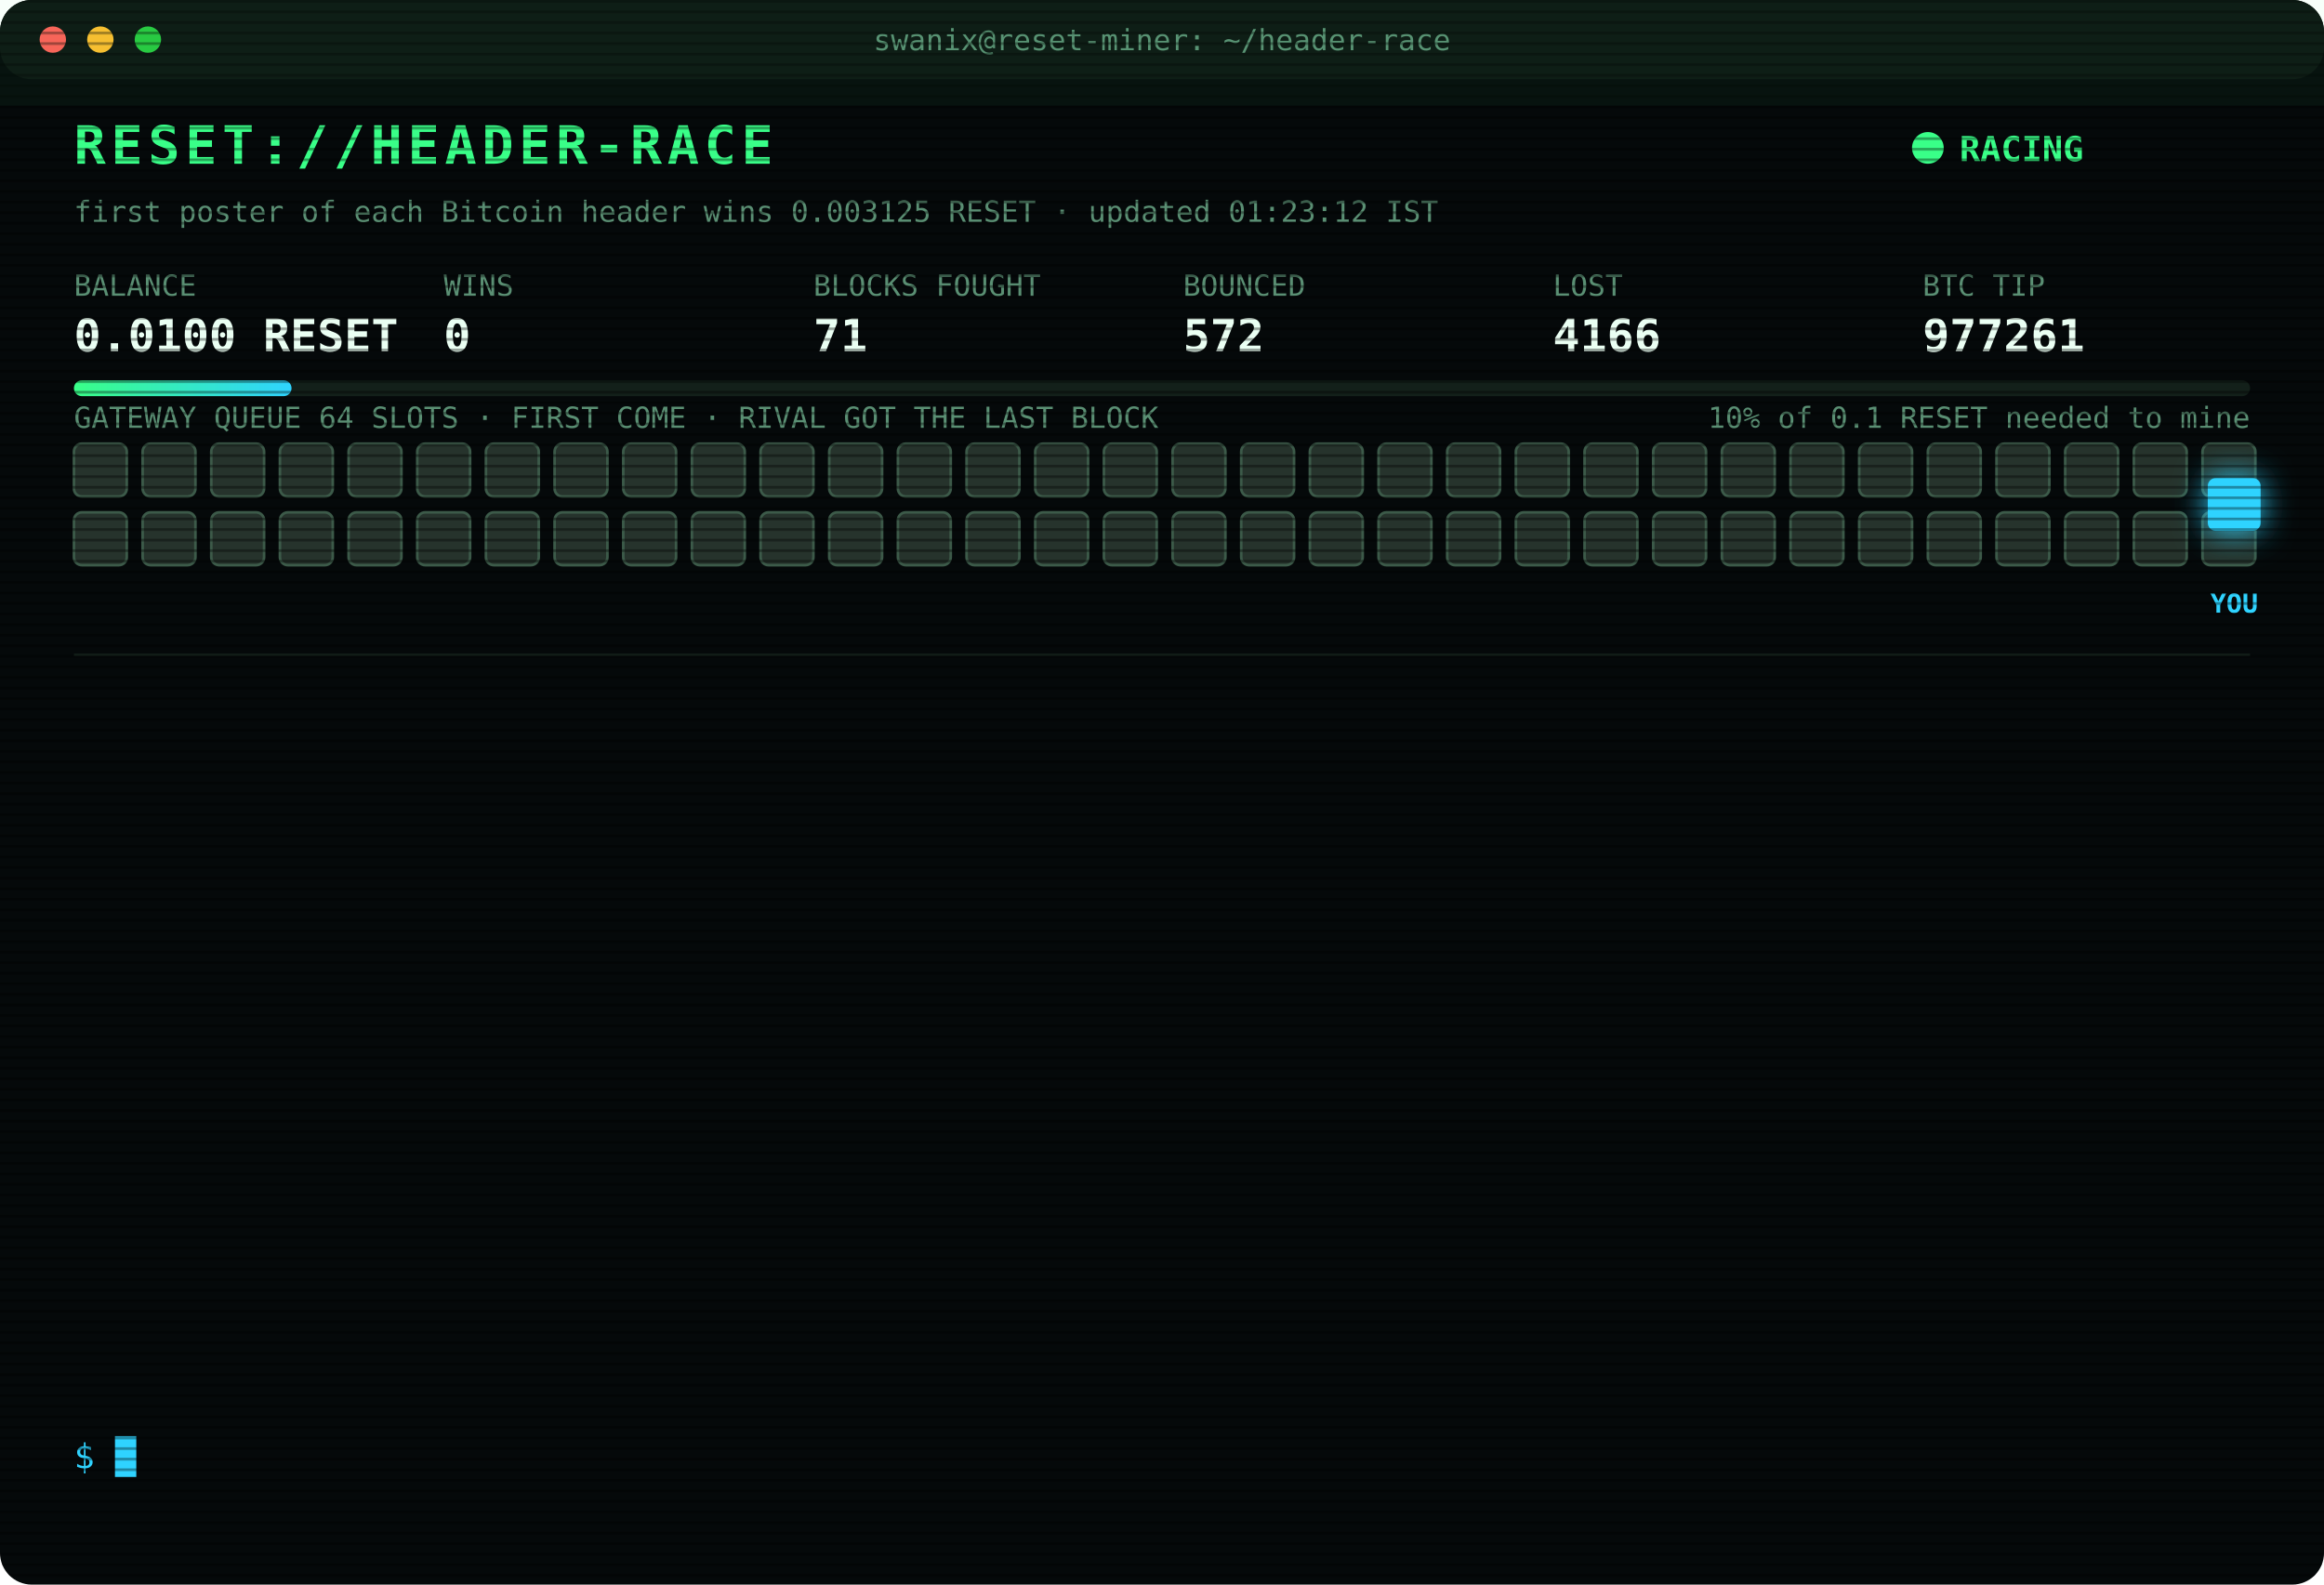
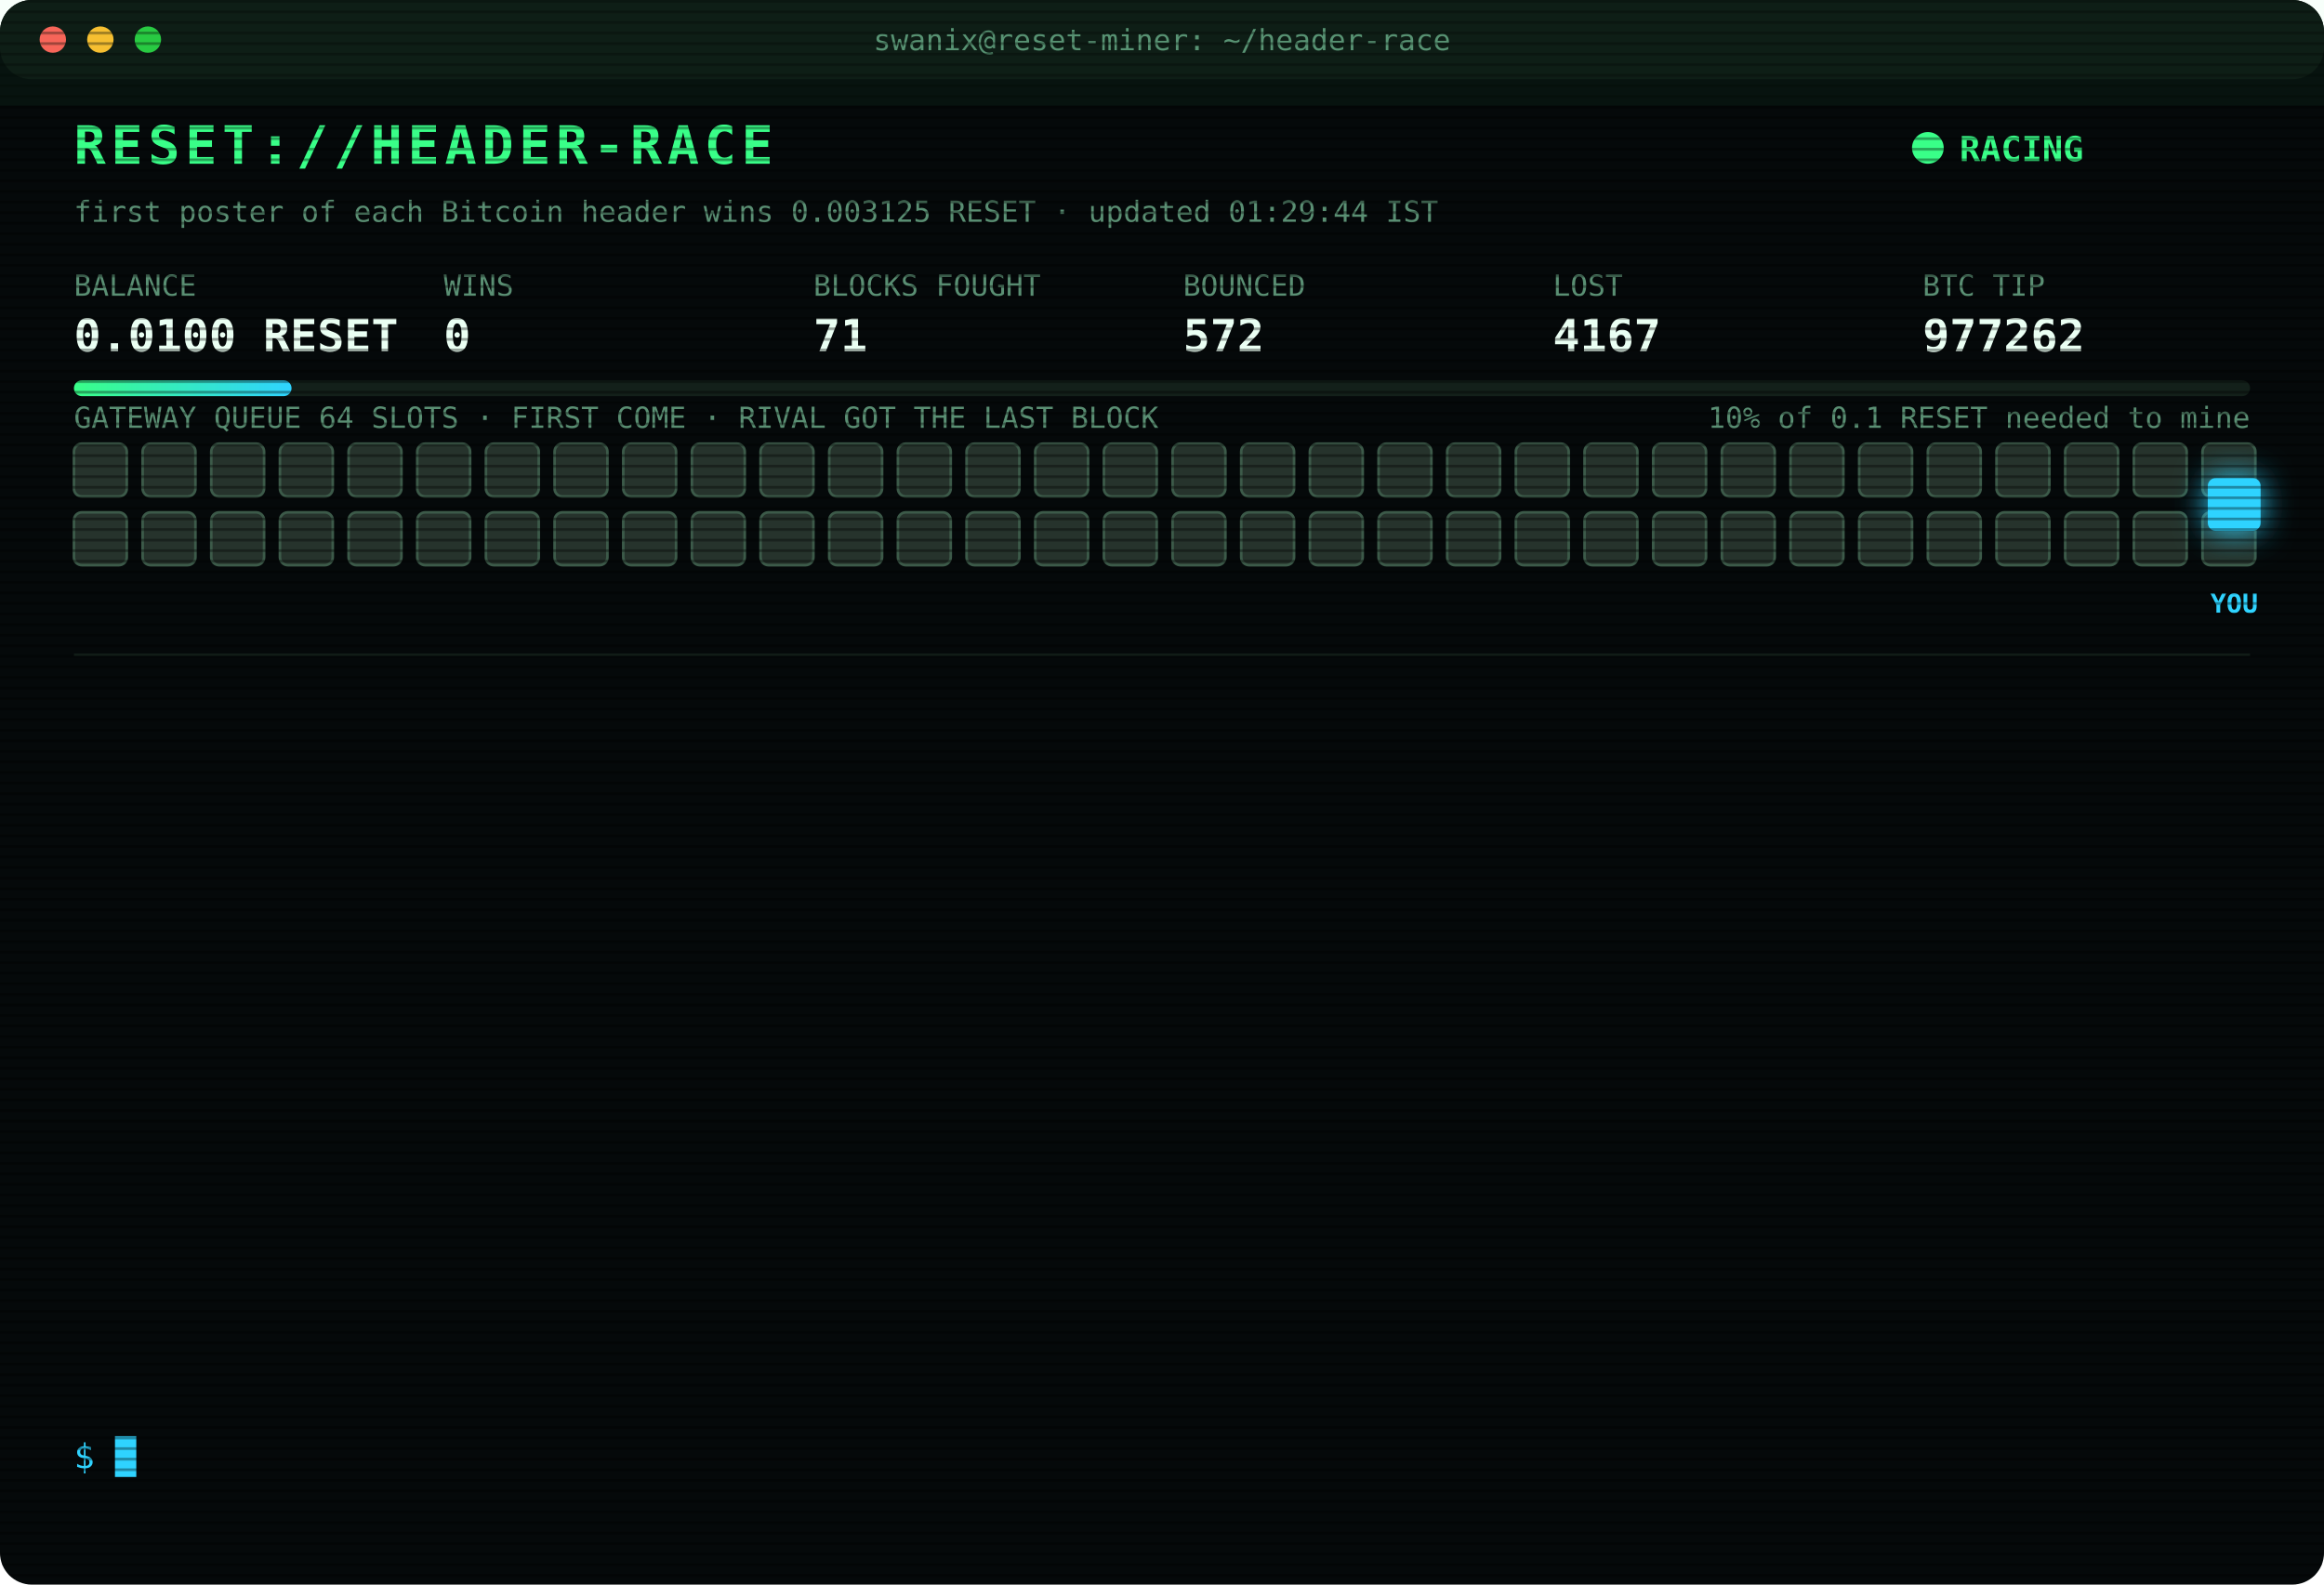
<svg xmlns="http://www.w3.org/2000/svg" width="880" height="600" viewBox="0 0 880 600" font-family="ui-monospace,SFMono-Regular,Menlo,Consolas,monospace">
  <style>
text{font-size:13px;fill:#7CFFB2}
.title{font-size:20px;font-weight:700;fill:#39FF88;letter-spacing:2px;animation:glitch 3s infinite steps(1)}
.sub{fill:#2fd3ff}.k{fill:#5a8f73;font-size:11px}.v{font-size:17px;font-weight:700;fill:#eafff3}
.ts{fill:#3f6b56}.boot{fill:#2fd3ff}.dim{fill:#5a8f73}.bad{fill:#ff4d6d}.warn{fill:#ffd23f}.mag{fill:#ff5cf0}.win{fill:#39FF88;font-weight:700}
.tag{font-size:10px;fill:#2fd3ff;font-weight:700}
.rival{fill:#26332c;stroke:#3c5a49;animation:jam 1.2s infinite alternate}
.idle{fill:#141c18;stroke:#22302a;animation:breathe 4s infinite}
.me{fill:#2fd3ff;filter:drop-shadow(0 0 6px #2fd3ff)}
.hover{animation:nudge 1.1s infinite ease-in-out}.bounce{animation:kick 1.4s infinite}
.ln{opacity:0;animation:in .4s forwards}
.cur{animation:blink 1s infinite steps(1)}
.scan{animation:scan 6s infinite linear}
.led{animation:blink 1.4s infinite}
@keyframes in{from{opacity:0;transform:translateX(-6px)}to{opacity:1;transform:none}}
@keyframes blink{50%{opacity:0}}
@keyframes jam{to{fill:#33463b}}
@keyframes breathe{50%{opacity:.4}}
@keyframes nudge{50%{transform:translateX(-10px)}}
@keyframes kick{0%,100%{transform:none}30%{transform:translateX(-14px)}55%{transform:translateX(10px) translateY(-6px)}}
@keyframes glitch{0%,92%{transform:none}93%{transform:translateX(2px);fill:#ff4d6d}95%{transform:translateX(-2px);fill:#2fd3ff}97%{transform:none}}
@keyframes scan{from{transform:translateY(-40px)}to{transform:translateY(600px)}}
</style>
  <defs>
    <pattern id="sl" width="4" height="4" patternUnits="userSpaceOnUse">
      <rect width="4" height="1" fill="#000" opacity=".35" />
    </pattern>
    <linearGradient id="bar">
      <stop offset="0" stop-color="#39FF88" />
      <stop offset="1" stop-color="#2fd3ff" />
    </linearGradient>
  </defs>
  <rect width="880" height="600" rx="12" fill="#05090a" />
  <rect width="880" height="30" rx="12" fill="#0d1512" />
  <circle cx="20" cy="15" r="5" fill="#ff5f57" />
  <circle cx="38" cy="15" r="5" fill="#febc2e" />
  <circle cx="56" cy="15" r="5" fill="#28c840" />
  <text x="440" y="19" text-anchor="middle" class="k">swanix@reset-miner: ~/header-race</text>
  <text x="28" y="62" class="title">RESET://HEADER-RACE</text>
  <circle class="led" cx="730" cy="56" r="6" fill="#39FF88" />
  <text x="742" y="61" class="win">RACING</text>
-   <text x="28" y="84" class="k">first poster of each Bitcoin header wins 0.003125 RESET · updated 01:23:12 IST</text>
+   <text x="28" y="84" class="k">first poster of each Bitcoin header wins 0.003125 RESET · updated 01:29:44 IST</text>
  <text x="28" y="112" class="k">BALANCE</text>
  <text x="28" y="133" class="v">0.0100 RESET</text>
  <text x="168" y="112" class="k">WINS</text>
  <text x="168" y="133" class="v">0</text>
  <text x="308" y="112" class="k">BLOCKS FOUGHT</text>
  <text x="308" y="133" class="v">71</text>
  <text x="448" y="112" class="k">BOUNCED</text>
  <text x="448" y="133" class="v">572</text>
  <text x="588" y="112" class="k">LOST</text>
-   <text x="588" y="133" class="v">4166</text>
+   <text x="588" y="133" class="v">4167</text>
  <text x="728" y="112" class="k">BTC TIP</text>
-   <text x="728" y="133" class="v">977261</text>
+   <text x="728" y="133" class="v">977262</text>
  <rect x="28" y="144" width="824" height="6" rx="3" fill="#13201a" />
  <rect x="28" y="144" width="82.4" height="6" rx="3" fill="url(#bar)" />
  <text x="852" y="162" text-anchor="end" class="k">10% of 0.1 RESET needed to mine</text>
  <text x="28" y="162" class="k">GATEWAY QUEUE 64 SLOTS · FIRST COME · RIVAL GOT THE LAST BLOCK</text>
  <rect class="rival" x="28" y="168" width="20" height="20" rx="3" style="animation-delay:0.00s" />
  <rect class="rival" x="54" y="168" width="20" height="20" rx="3" style="animation-delay:0.05s" />
  <rect class="rival" x="80" y="168" width="20" height="20" rx="3" style="animation-delay:0.10s" />
  <rect class="rival" x="106" y="168" width="20" height="20" rx="3" style="animation-delay:0.15s" />
  <rect class="rival" x="132" y="168" width="20" height="20" rx="3" style="animation-delay:0.20s" />
  <rect class="rival" x="158" y="168" width="20" height="20" rx="3" style="animation-delay:0.25s" />
  <rect class="rival" x="184" y="168" width="20" height="20" rx="3" style="animation-delay:0.30s" />
  <rect class="rival" x="210" y="168" width="20" height="20" rx="3" style="animation-delay:0.35s" />
  <rect class="rival" x="236" y="168" width="20" height="20" rx="3" style="animation-delay:0.40s" />
  <rect class="rival" x="262" y="168" width="20" height="20" rx="3" style="animation-delay:0.45s" />
  <rect class="rival" x="288" y="168" width="20" height="20" rx="3" style="animation-delay:0.50s" />
  <rect class="rival" x="314" y="168" width="20" height="20" rx="3" style="animation-delay:0.55s" />
  <rect class="rival" x="340" y="168" width="20" height="20" rx="3" style="animation-delay:0.60s" />
  <rect class="rival" x="366" y="168" width="20" height="20" rx="3" style="animation-delay:0.65s" />
  <rect class="rival" x="392" y="168" width="20" height="20" rx="3" style="animation-delay:0.70s" />
  <rect class="rival" x="418" y="168" width="20" height="20" rx="3" style="animation-delay:0.75s" />
  <rect class="rival" x="444" y="168" width="20" height="20" rx="3" style="animation-delay:0.80s" />
  <rect class="rival" x="470" y="168" width="20" height="20" rx="3" style="animation-delay:0.85s" />
  <rect class="rival" x="496" y="168" width="20" height="20" rx="3" style="animation-delay:0.90s" />
  <rect class="rival" x="522" y="168" width="20" height="20" rx="3" style="animation-delay:0.95s" />
  <rect class="rival" x="548" y="168" width="20" height="20" rx="3" style="animation-delay:1.00s" />
  <rect class="rival" x="574" y="168" width="20" height="20" rx="3" style="animation-delay:1.05s" />
  <rect class="rival" x="600" y="168" width="20" height="20" rx="3" style="animation-delay:1.10s" />
  <rect class="rival" x="626" y="168" width="20" height="20" rx="3" style="animation-delay:1.15s" />
  <rect class="rival" x="652" y="168" width="20" height="20" rx="3" style="animation-delay:1.20s" />
  <rect class="rival" x="678" y="168" width="20" height="20" rx="3" style="animation-delay:1.25s" />
  <rect class="rival" x="704" y="168" width="20" height="20" rx="3" style="animation-delay:1.30s" />
  <rect class="rival" x="730" y="168" width="20" height="20" rx="3" style="animation-delay:1.35s" />
  <rect class="rival" x="756" y="168" width="20" height="20" rx="3" style="animation-delay:1.40s" />
  <rect class="rival" x="782" y="168" width="20" height="20" rx="3" style="animation-delay:1.45s" />
  <rect class="rival" x="808" y="168" width="20" height="20" rx="3" style="animation-delay:1.50s" />
  <rect class="rival" x="834" y="168" width="20" height="20" rx="3" style="animation-delay:1.55s" />
  <rect class="rival" x="28" y="194" width="20" height="20" rx="3" style="animation-delay:1.60s" />
  <rect class="rival" x="54" y="194" width="20" height="20" rx="3" style="animation-delay:1.65s" />
  <rect class="rival" x="80" y="194" width="20" height="20" rx="3" style="animation-delay:1.70s" />
  <rect class="rival" x="106" y="194" width="20" height="20" rx="3" style="animation-delay:1.75s" />
  <rect class="rival" x="132" y="194" width="20" height="20" rx="3" style="animation-delay:1.80s" />
  <rect class="rival" x="158" y="194" width="20" height="20" rx="3" style="animation-delay:1.85s" />
  <rect class="rival" x="184" y="194" width="20" height="20" rx="3" style="animation-delay:1.90s" />
  <rect class="rival" x="210" y="194" width="20" height="20" rx="3" style="animation-delay:1.95s" />
  <rect class="rival" x="236" y="194" width="20" height="20" rx="3" style="animation-delay:2.00s" />
  <rect class="rival" x="262" y="194" width="20" height="20" rx="3" style="animation-delay:2.05s" />
  <rect class="rival" x="288" y="194" width="20" height="20" rx="3" style="animation-delay:2.10s" />
  <rect class="rival" x="314" y="194" width="20" height="20" rx="3" style="animation-delay:2.15s" />
  <rect class="rival" x="340" y="194" width="20" height="20" rx="3" style="animation-delay:2.20s" />
  <rect class="rival" x="366" y="194" width="20" height="20" rx="3" style="animation-delay:2.25s" />
  <rect class="rival" x="392" y="194" width="20" height="20" rx="3" style="animation-delay:2.30s" />
  <rect class="rival" x="418" y="194" width="20" height="20" rx="3" style="animation-delay:2.35s" />
  <rect class="rival" x="444" y="194" width="20" height="20" rx="3" style="animation-delay:2.40s" />
  <rect class="rival" x="470" y="194" width="20" height="20" rx="3" style="animation-delay:2.45s" />
  <rect class="rival" x="496" y="194" width="20" height="20" rx="3" style="animation-delay:2.50s" />
  <rect class="rival" x="522" y="194" width="20" height="20" rx="3" style="animation-delay:2.55s" />
  <rect class="rival" x="548" y="194" width="20" height="20" rx="3" style="animation-delay:2.60s" />
  <rect class="rival" x="574" y="194" width="20" height="20" rx="3" style="animation-delay:2.65s" />
  <rect class="rival" x="600" y="194" width="20" height="20" rx="3" style="animation-delay:2.70s" />
  <rect class="rival" x="626" y="194" width="20" height="20" rx="3" style="animation-delay:2.75s" />
  <rect class="rival" x="652" y="194" width="20" height="20" rx="3" style="animation-delay:2.80s" />
  <rect class="rival" x="678" y="194" width="20" height="20" rx="3" style="animation-delay:2.85s" />
  <rect class="rival" x="704" y="194" width="20" height="20" rx="3" style="animation-delay:2.90s" />
  <rect class="rival" x="730" y="194" width="20" height="20" rx="3" style="animation-delay:2.95s" />
  <rect class="rival" x="756" y="194" width="20" height="20" rx="3" style="animation-delay:3.00s" />
  <rect class="rival" x="782" y="194" width="20" height="20" rx="3" style="animation-delay:3.05s" />
  <rect class="rival" x="808" y="194" width="20" height="20" rx="3" style="animation-delay:3.10s" />
  <rect class="rival" x="834" y="194" width="20" height="20" rx="3" style="animation-delay:3.15s" />
  <g class="hover">
    <rect class="me" x="836" y="181" width="20" height="20" rx="3" />
    <text class="tag" x="846" y="232" text-anchor="middle">YOU</text>
  </g>
  <line x1="28" x2="852" y1="248" y2="248" stroke="#13201a" />
  <g class="ln" style="animation-delay:0.40s">
-     <text x="28" y="270" class="ts">23:48:37</text>
-     <text x="104" y="270" class="bad">[LOST] #977249 taken by a rival miner</text>
+     <text x="28" y="270" class="ts">23:48:58</text>
+     <text x="104" y="270" class="bad">[LOST] #977250 taken by a rival miner</text>
  </g>
  <g class="ln" style="animation-delay:0.65s">
-     <text x="28" y="292" class="ts">23:48:58</text>
-     <text x="104" y="292" class="bad">[LOST] #977250 taken by a rival miner</text>
+     <text x="28" y="292" class="ts">00:25:53</text>
+     <text x="104" y="292" class="bad">[LOST] #977251 taken by a rival miner</text>
  </g>
  <g class="ln" style="animation-delay:0.90s">
-     <text x="28" y="314" class="ts">00:25:53</text>
-     <text x="104" y="314" class="bad">[LOST] #977251 taken by a rival miner</text>
+     <text x="28" y="314" class="ts">00:32:39</text>
+     <text x="104" y="314" class="bad">[LOST] #977252 taken by a rival miner</text>
  </g>
  <g class="ln" style="animation-delay:1.15s">
-     <text x="28" y="336" class="ts">00:32:39</text>
-     <text x="104" y="336" class="bad">[LOST] #977252 taken by a rival miner</text>
+     <text x="28" y="336" class="ts">00:35:34</text>
+     <text x="104" y="336" class="bad">[LOST] #977253 taken by a rival miner</text>
  </g>
  <g class="ln" style="animation-delay:1.40s">
-     <text x="28" y="358" class="ts">00:35:34</text>
-     <text x="104" y="358" class="bad">[LOST] #977253 taken by a rival miner</text>
+     <text x="28" y="358" class="ts">00:39:27</text>
+     <text x="104" y="358" class="bad">[LOST] #977254 taken by a rival miner</text>
  </g>
  <g class="ln" style="animation-delay:1.65s">
-     <text x="28" y="380" class="ts">00:39:27</text>
-     <text x="104" y="380" class="bad">[LOST] #977254 taken by a rival miner</text>
+     <text x="28" y="380" class="ts">00:40:31</text>
+     <text x="104" y="380" class="bad">[LOST] #977255 taken by a rival miner</text>
  </g>
  <g class="ln" style="animation-delay:1.90s">
-     <text x="28" y="402" class="ts">00:40:31</text>
-     <text x="104" y="402" class="bad">[LOST] #977255 taken by a rival miner</text>
+     <text x="28" y="402" class="ts">00:53:44</text>
+     <text x="104" y="402" class="bad">[LOST] #977256 taken by a rival miner</text>
  </g>
  <g class="ln" style="animation-delay:2.15s">
-     <text x="28" y="424" class="ts">00:53:44</text>
-     <text x="104" y="424" class="bad">[LOST] #977256 taken by a rival miner</text>
+     <text x="28" y="424" class="ts">00:59:10</text>
+     <text x="104" y="424" class="bad">[LOST] #977257 taken by a rival miner</text>
  </g>
  <g class="ln" style="animation-delay:2.40s">
-     <text x="28" y="446" class="ts">00:59:10</text>
-     <text x="104" y="446" class="bad">[LOST] #977257 taken by a rival miner</text>
+     <text x="28" y="446" class="ts">01:10:39</text>
+     <text x="104" y="446" class="dim">[STINT END] calls 825 · wins 0</text>
  </g>
  <g class="ln" style="animation-delay:2.65s">
-     <text x="28" y="468" class="ts">01:10:39</text>
-     <text x="104" y="468" class="dim">[STINT END] calls 825 · wins 0</text>
+     <text x="28" y="468" class="ts">01:15:28</text>
+     <text x="104" y="468" class="boot">[BOOT] racer v3 online · 3 feeds · stint 340m</text>
  </g>
  <g class="ln" style="animation-delay:2.90s">
-     <text x="28" y="490" class="ts">01:15:28</text>
-     <text x="104" y="490" class="boot">[BOOT] racer v3 online · 3 feeds · stint 340m</text>
+     <text x="28" y="490" class="ts">01:16:46</text>
+     <text x="104" y="490" class="bad">[LOST] #977260 taken by a rival miner</text>
  </g>
  <g class="ln" style="animation-delay:3.15s">
-     <text x="28" y="512" class="ts">01:16:46</text>
-     <text x="104" y="512" class="bad">[LOST] #977260 taken by a rival miner</text>
+     <text x="28" y="512" class="ts">01:23:12</text>
+     <text x="104" y="512" class="bad">[LOST] #977261 taken by a rival miner</text>
  </g>
  <g class="ln" style="animation-delay:3.40s">
-     <text x="28" y="534" class="ts">01:23:12</text>
-     <text x="104" y="534" class="bad">[LOST] #977261 taken by a rival miner</text>
+     <text x="28" y="534" class="ts">01:29:44</text>
+     <text x="104" y="534" class="bad">[LOST] #977262 taken by a rival miner</text>
  </g>
  <text x="28" y="556" class="sub">$ <tspan class="cur">█</tspan>
  </text>
  <rect width="880" height="600" rx="12" fill="url(#sl)" pointer-events="none" />
  <rect class="scan" width="880" height="40" fill="#39FF88" opacity=".04" />
</svg>
